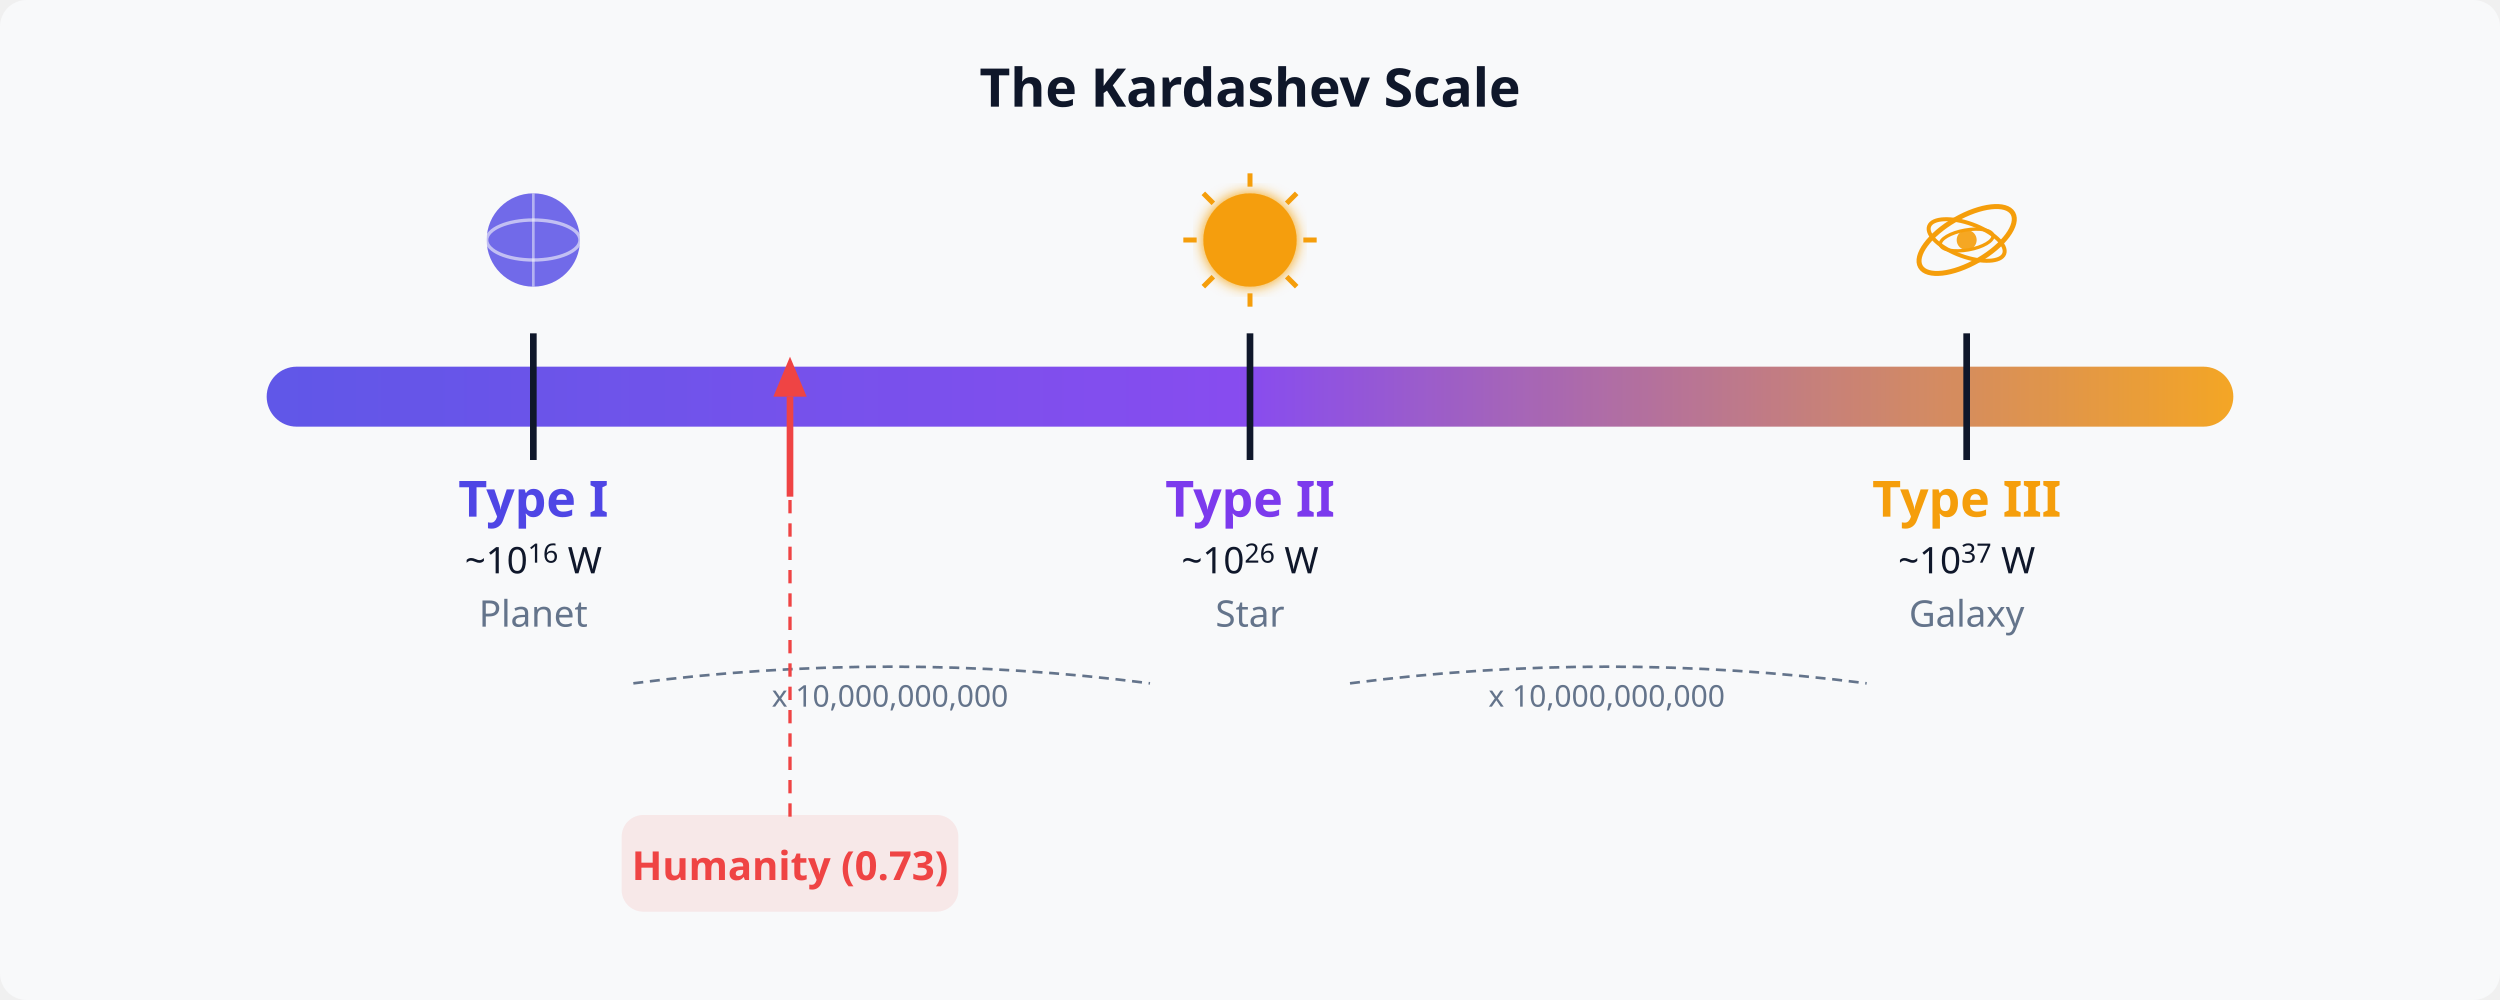
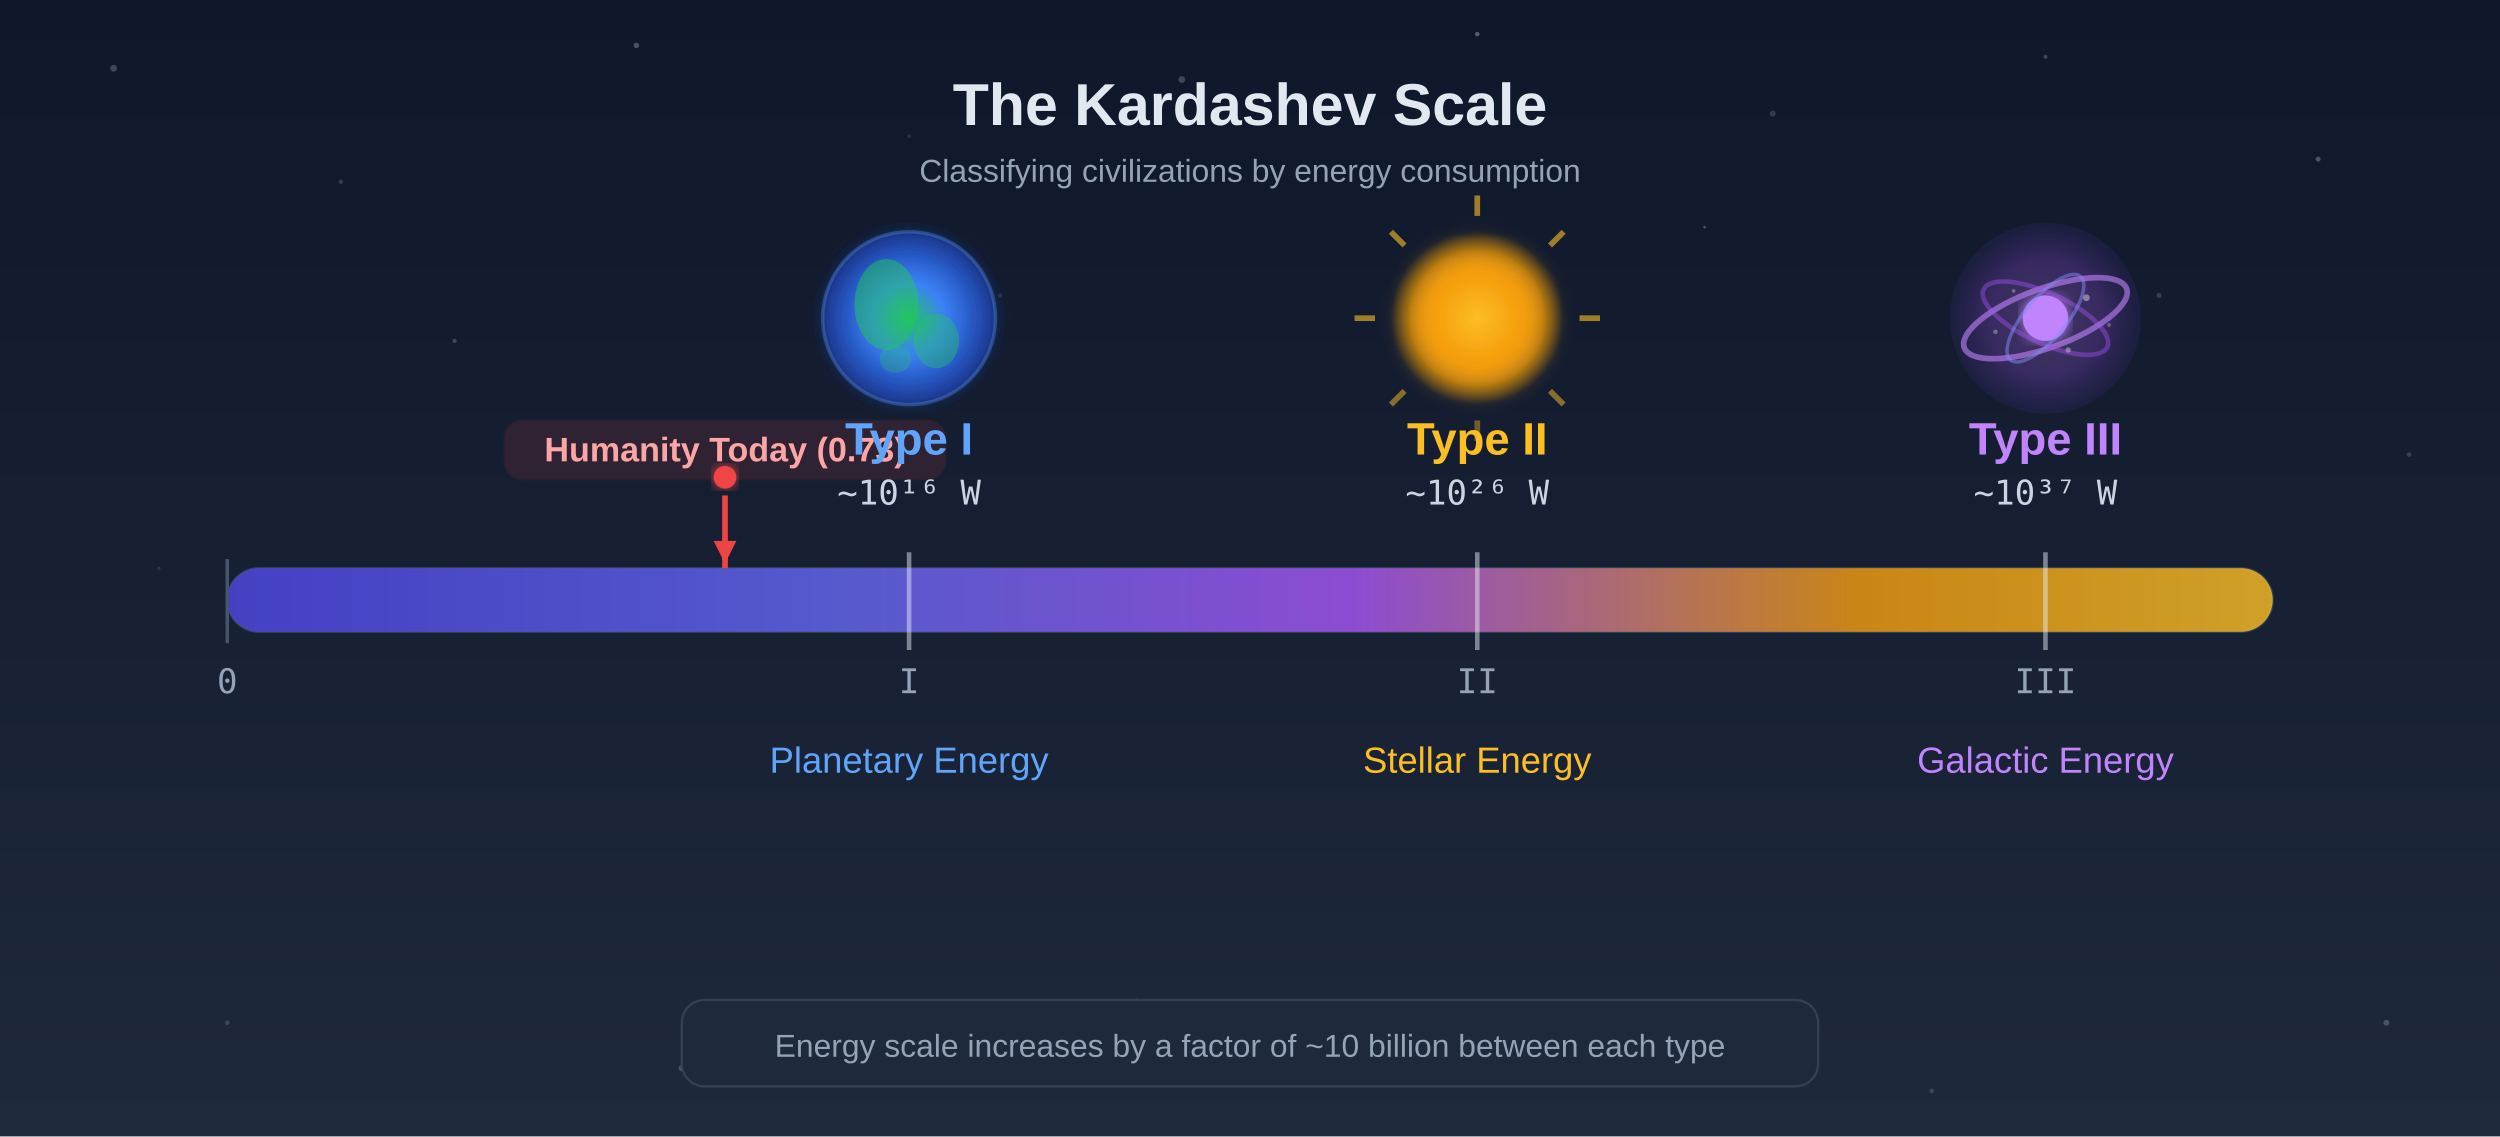
- <svg xmlns="http://www.w3.org/2000/svg" viewBox="0 0 750 300" width="750" height="300">
+ <svg xmlns="http://www.w3.org/2000/svg" viewBox="0 0 1100 500">
  <defs>
-     <linearGradient id="scaleGrad" x1="0%" y1="0%" x2="100%" y2="0%">
+     <linearGradient id="bg" x1="0" y1="0" x2="0" y2="1">
+       <stop offset="0%" stop-color="#0f172a" />
+       <stop offset="100%" stop-color="#1e293b" />
+     </linearGradient>
+     <linearGradient id="scaleBar" x1="0" y1="0" x2="1" y2="0">
      <stop offset="0%" stop-color="#4f46e5" />
-       <stop offset="50%" stop-color="#7c3aed" />
-       <stop offset="100%" stop-color="#f59e0b" />
+       <stop offset="30%" stop-color="#6366f1" />
+       <stop offset="55%" stop-color="#a855f7" />
+       <stop offset="80%" stop-color="#f59e0b" />
+       <stop offset="100%" stop-color="#fbbf24" />
    </linearGradient>
+     <radialGradient id="sunGlow" cx="0.5" cy="0.5" r="0.5">
+       <stop offset="0%" stop-color="#fbbf24" />
+       <stop offset="50%" stop-color="#f59e0b" />
+       <stop offset="100%" stop-color="#f59e0b" stop-opacity="0" />
+     </radialGradient>
+     <radialGradient id="earthGlow" cx="0.5" cy="0.5" r="0.5">
+       <stop offset="0%" stop-color="#22c55e" />
+       <stop offset="40%" stop-color="#3b82f6" />
+       <stop offset="100%" stop-color="#1e40af" stop-opacity="0.5" />
+     </radialGradient>
+     <radialGradient id="galaxyGlow" cx="0.5" cy="0.5" r="0.5">
+       <stop offset="0%" stop-color="#c084fc" />
+       <stop offset="60%" stop-color="#a855f7" />
+       <stop offset="100%" stop-color="#7c3aed" stop-opacity="0.3" />
+     </radialGradient>
    <filter id="glow">
-       <feGaussianBlur stdDeviation="2" result="blur" />
+       <feGaussianBlur stdDeviation="3" result="blur" />
+       <feMerge>
+         <feMergeNode in="blur" />
+         <feMergeNode in="SourceGraphic" />
+       </feMerge>
+     </filter>
+     <filter id="softGlow">
+       <feGaussianBlur stdDeviation="6" result="blur" />
      <feMerge>
        <feMergeNode in="blur" />
        <feMergeNode in="SourceGraphic" />
      </feMerge>
    </filter>
  </defs>
-   <rect width="750" height="300" fill="#f8f9fa" rx="8" />
-   <text x="375" y="32" text-anchor="middle" font-family="system-ui, sans-serif" font-size="16" font-weight="700" fill="#0f172a">The Kardashev Scale</text>
-   <rect x="80" y="110" width="590" height="18" rx="9" fill="url(#scaleGrad)" opacity="0.9" />
-   <line x1="160" y1="100" x2="160" y2="138" stroke="#0f172a" stroke-width="2" />
-   <circle cx="160" cy="72" r="14" fill="#4f46e5" opacity="0.8" />
-   <ellipse cx="160" cy="72" rx="14" ry="6" fill="none" stroke="#f8f9fa" stroke-width="1" opacity="0.6" />
-   <line x1="160" y1="58" x2="160" y2="86" stroke="#f8f9fa" stroke-width="0.8" opacity="0.5" />
-   <text x="160" y="155" text-anchor="middle" font-family="system-ui, sans-serif" font-size="15" font-weight="700" fill="#4f46e5">Type I</text>
-   <text x="160" y="172" text-anchor="middle" font-family="system-ui, sans-serif" font-size="11" fill="#0f172a">~10<tspan baseline-shift="super" font-size="8">16</tspan> W</text>
-   <text x="160" y="188" text-anchor="middle" font-family="system-ui, sans-serif" font-size="11" fill="#64748b">Planet</text>
-   <line x1="375" y1="100" x2="375" y2="138" stroke="#0f172a" stroke-width="2" />
-   <circle cx="375" cy="72" r="14" fill="#f59e0b" filter="url(#glow)" />
-   <line x1="375" y1="52" x2="375" y2="56" stroke="#f59e0b" stroke-width="1.5" />
-   <line x1="375" y1="88" x2="375" y2="92" stroke="#f59e0b" stroke-width="1.5" />
-   <line x1="355" y1="72" x2="359" y2="72" stroke="#f59e0b" stroke-width="1.5" />
-   <line x1="391" y1="72" x2="395" y2="72" stroke="#f59e0b" stroke-width="1.5" />
-   <line x1="361" y1="58" x2="364" y2="61" stroke="#f59e0b" stroke-width="1.5" />
-   <line x1="386" y1="83" x2="389" y2="86" stroke="#f59e0b" stroke-width="1.5" />
-   <line x1="361" y1="86" x2="364" y2="83" stroke="#f59e0b" stroke-width="1.5" />
-   <line x1="386" y1="61" x2="389" y2="58" stroke="#f59e0b" stroke-width="1.5" />
-   <text x="375" y="155" text-anchor="middle" font-family="system-ui, sans-serif" font-size="15" font-weight="700" fill="#7c3aed">Type II</text>
-   <text x="375" y="172" text-anchor="middle" font-family="system-ui, sans-serif" font-size="11" fill="#0f172a">~10<tspan baseline-shift="super" font-size="8">26</tspan> W</text>
-   <text x="375" y="188" text-anchor="middle" font-family="system-ui, sans-serif" font-size="11" fill="#64748b">Star</text>
-   <line x1="590" y1="100" x2="590" y2="138" stroke="#0f172a" stroke-width="2" />
-   <g transform="translate(590,72)">
-     <ellipse cx="0" cy="0" rx="16" ry="7" fill="none" stroke="#f59e0b" stroke-width="1.5" transform="rotate(-30)" />
-     <ellipse cx="0" cy="0" rx="12" ry="5" fill="none" stroke="#f59e0b" stroke-width="1.2" transform="rotate(20)" />
-     <ellipse cx="0" cy="0" rx="8" ry="3" fill="none" stroke="#f59e0b" stroke-width="1" transform="rotate(-10)" />
-     <circle cx="0" cy="0" r="3" fill="#f59e0b" opacity="0.9" />
+   <rect width="1100" height="500" fill="url(#bg)" />
+   <circle cx="50" cy="30" r="1.5" fill="white" opacity="0.2" />
+   <circle cx="150" cy="80" r="1" fill="white" opacity="0.15" />
+   <circle cx="280" cy="20" r="1.2" fill="white" opacity="0.25" />
+   <circle cx="400" cy="60" r="0.8" fill="white" opacity="0.1" />
+   <circle cx="520" cy="35" r="1.5" fill="white" opacity="0.2" />
+   <circle cx="650" cy="15" r="1" fill="white" opacity="0.3" />
+   <circle cx="780" cy="50" r="1.3" fill="white" opacity="0.15" />
+   <circle cx="900" cy="25" r="0.9" fill="white" opacity="0.2" />
+   <circle cx="1020" cy="70" r="1.1" fill="white" opacity="0.25" />
+   <circle cx="100" cy="450" r="1" fill="white" opacity="0.15" />
+   <circle cx="300" cy="470" r="1.4" fill="white" opacity="0.2" />
+   <circle cx="500" cy="440" r="0.8" fill="white" opacity="0.1" />
+   <circle cx="700" cy="460" r="1.2" fill="white" opacity="0.25" />
+   <circle cx="850" cy="480" r="1" fill="white" opacity="0.15" />
+   <circle cx="1050" cy="450" r="1.3" fill="white" opacity="0.2" />
+   <circle cx="70" cy="250" r="0.7" fill="white" opacity="0.1" />
+   <circle cx="1060" cy="200" r="1" fill="white" opacity="0.15" />
+   <circle cx="200" cy="150" r="0.9" fill="white" opacity="0.2" />
+   <circle cx="950" cy="130" r="1.1" fill="white" opacity="0.15" />
+   <circle cx="440" cy="130" r="1" fill="white" opacity="0.1" />
+   <circle cx="750" cy="100" r="0.6" fill="white" opacity="0.25" />
+   <text x="550" y="55" text-anchor="middle" font-family="'Segoe UI', Arial, sans-serif" font-size="26" font-weight="bold" fill="#e2e8f0">The Kardashev Scale</text>
+   <text x="550" y="80" text-anchor="middle" font-family="'Segoe UI', Arial, sans-serif" font-size="14" fill="#94a3b8">Classifying civilizations by energy consumption</text>
+   <rect x="100" y="250" width="900" height="28" rx="14" fill="#1e293b" stroke="#334155" stroke-width="1" />
+   <rect x="100" y="250" width="900" height="28" rx="14" fill="url(#scaleBar)" opacity="0.8" />
+   <line x1="100" y1="246" x2="100" y2="283" stroke="#475569" stroke-width="1.5" />
+   <line x1="400" y1="243" x2="400" y2="286" stroke="#e2e8f0" stroke-width="2" opacity="0.5" />
+   <line x1="650" y1="243" x2="650" y2="286" stroke="#e2e8f0" stroke-width="2" opacity="0.5" />
+   <line x1="900" y1="243" x2="900" y2="286" stroke="#e2e8f0" stroke-width="2" opacity="0.5" />
+   <text x="100" y="305" text-anchor="middle" font-family="monospace" font-size="15" fill="#94a3b8">0</text>
+   <text x="400" y="305" text-anchor="middle" font-family="monospace" font-size="15" fill="#94a3b8">I</text>
+   <text x="650" y="305" text-anchor="middle" font-family="monospace" font-size="15" fill="#94a3b8">II</text>
+   <text x="900" y="305" text-anchor="middle" font-family="monospace" font-size="15" fill="#94a3b8">III</text>
+   <line x1="319" y1="218" x2="319" y2="250" stroke="#ef4444" stroke-width="2.5" />
+   <polygon points="319,248 314,238 324,238" fill="#ef4444" />
+   <circle cx="319" cy="210" r="5" fill="#ef4444" filter="url(#glow)">
+     <animate attributeName="r" values="5;7;5" dur="2s" repeatCount="indefinite" />
+     <animate attributeName="opacity" values="1;0.7;1" dur="2s" repeatCount="indefinite" />
+   </circle>
+   <rect x="222" y="185" width="194" height="26" rx="8" fill="#ef4444" opacity="0.12" stroke="#ef4444" stroke-width="1" stroke-opacity="0.4" />
+   <text x="319" y="203" text-anchor="middle" font-family="'Segoe UI', Arial, sans-serif" font-size="15" font-weight="bold" fill="#fca5a5">Humanity Today (0.73)</text>
+   <g transform="translate(400, 140)">
+     <circle cx="0" cy="0" r="38" fill="url(#earthGlow)" filter="url(#glow)" />
+     <ellipse cx="-10" cy="-6" rx="14" ry="20" fill="#22c55e" opacity="0.5" />
+     <ellipse cx="12" cy="10" rx="10" ry="12" fill="#22c55e" opacity="0.4" />
+     <ellipse cx="-6" cy="18" rx="7" ry="6" fill="#22c55e" opacity="0.3" />
+     <circle cx="0" cy="0" r="38" fill="none" stroke="#60a5fa" stroke-width="1.5" opacity="0.3" />
+     <text x="0" y="60" text-anchor="middle" font-family="'Segoe UI', Arial, sans-serif" font-size="20" font-weight="bold" fill="#60a5fa">Type I</text>
+     <text x="0" y="82" text-anchor="middle" font-family="monospace" font-size="15" fill="#cbd5e1">~10¹⁶ W</text>
  </g>
-   <text x="590" y="155" text-anchor="middle" font-family="system-ui, sans-serif" font-size="15" font-weight="700" fill="#f59e0b">Type III</text>
-   <text x="590" y="172" text-anchor="middle" font-family="system-ui, sans-serif" font-size="11" fill="#0f172a">~10<tspan baseline-shift="super" font-size="8">37</tspan> W</text>
-   <text x="590" y="188" text-anchor="middle" font-family="system-ui, sans-serif" font-size="11" fill="#64748b">Galaxy</text>
-   <text x="267" y="212" text-anchor="middle" font-family="system-ui, sans-serif" font-size="9" fill="#64748b">x 10,000,000,000</text>
-   <path d="M190,205 Q267,195 345,205" fill="none" stroke="#64748b" stroke-width="0.8" stroke-dasharray="3,2" />
-   <text x="482" y="212" text-anchor="middle" font-family="system-ui, sans-serif" font-size="9" fill="#64748b">x 10,000,000,000</text>
-   <path d="M405,205 Q482,195 560,205" fill="none" stroke="#64748b" stroke-width="0.8" stroke-dasharray="3,2" />
-   <g transform="translate(237,119)">
-     <polygon points="0,-12 -5,0 5,0" fill="#ef4444" />
-     <line x1="0" y1="0" x2="0" y2="30" stroke="#ef4444" stroke-width="2" />
+   <text x="400" y="340" text-anchor="middle" font-family="'Segoe UI', Arial, sans-serif" font-size="16" fill="#60a5fa">Planetary Energy</text>
+   <g transform="translate(650, 140)">
+     <circle cx="0" cy="0" r="30" fill="#fbbf24" opacity="0.15" filter="url(#softGlow)" />
+     <circle cx="0" cy="0" r="38" fill="url(#sunGlow)" filter="url(#glow)" />
+     <line x1="0" y1="-45" x2="0" y2="-54" stroke="#fbbf24" stroke-width="2.5" opacity="0.6" />
+     <line x1="32" y1="-32" x2="38" y2="-38" stroke="#fbbf24" stroke-width="2.5" opacity="0.6" />
+     <line x1="45" y1="0" x2="54" y2="0" stroke="#fbbf24" stroke-width="2.5" opacity="0.6" />
+     <line x1="32" y1="32" x2="38" y2="38" stroke="#fbbf24" stroke-width="2.5" opacity="0.5" />
+     <line x1="0" y1="45" x2="0" y2="54" stroke="#fbbf24" stroke-width="2.5" opacity="0.4" />
+     <line x1="-32" y1="32" x2="-38" y2="38" stroke="#fbbf24" stroke-width="2.5" opacity="0.5" />
+     <line x1="-45" y1="0" x2="-54" y2="0" stroke="#fbbf24" stroke-width="2.5" opacity="0.6" />
+     <line x1="-32" y1="-32" x2="-38" y2="-38" stroke="#fbbf24" stroke-width="2.5" opacity="0.6" />
+     <text x="0" y="60" text-anchor="middle" font-family="'Segoe UI', Arial, sans-serif" font-size="20" font-weight="bold" fill="#fbbf24">Type II</text>
+     <text x="0" y="82" text-anchor="middle" font-family="monospace" font-size="15" fill="#cbd5e1">~10²⁶ W</text>
  </g>
-   <rect x="187" y="245" width="100" height="28" rx="6" fill="#ef4444" opacity="0.1" stroke="#ef4444" stroke-width="1" />
-   <text x="237" y="264" text-anchor="middle" font-family="system-ui, sans-serif" font-size="12" font-weight="700" fill="#ef4444">Humanity (0.73)</text>
-   <line x1="237" y1="245" x2="237" y2="149" stroke="#ef4444" stroke-width="1" stroke-dasharray="4,3" />
+   <text x="650" y="340" text-anchor="middle" font-family="'Segoe UI', Arial, sans-serif" font-size="16" fill="#fbbf24">Stellar Energy</text>
+   <g transform="translate(900, 140)">
+     <circle cx="0" cy="0" r="42" fill="url(#galaxyGlow)" opacity="0.25" />
+     <circle cx="0" cy="0" r="10" fill="#c084fc" filter="url(#glow)" />
+     <ellipse cx="0" cy="0" rx="38" ry="13" fill="none" stroke="#c084fc" stroke-width="2.5" opacity="0.6" transform="rotate(-20)" />
+     <ellipse cx="0" cy="0" rx="30" ry="11" fill="none" stroke="#a855f7" stroke-width="2" opacity="0.4" transform="rotate(25)" />
+     <ellipse cx="0" cy="0" rx="24" ry="9" fill="none" stroke="#818cf8" stroke-width="1.5" opacity="0.5" transform="rotate(-50)" />
+     <circle cx="18" cy="-9" r="1.5" fill="white" opacity="0.4" />
+     <circle cx="-22" cy="6" r="1" fill="white" opacity="0.3" />
+     <circle cx="10" cy="14" r="1.2" fill="white" opacity="0.35" />
+     <circle cx="-14" cy="-12" r="0.8" fill="white" opacity="0.3" />
+     <circle cx="28" cy="3" r="0.9" fill="white" opacity="0.25" />
+     <text x="0" y="60" text-anchor="middle" font-family="'Segoe UI', Arial, sans-serif" font-size="20" font-weight="bold" fill="#c084fc">Type III</text>
+     <text x="0" y="82" text-anchor="middle" font-family="monospace" font-size="15" fill="#cbd5e1">~10³⁷ W</text>
+   </g>
+   <text x="900" y="340" text-anchor="middle" font-family="'Segoe UI', Arial, sans-serif" font-size="16" fill="#c084fc">Galactic Energy</text>
+   <rect x="300" y="440" width="500" height="38" rx="10" fill="#1e293b" stroke="#334155" stroke-width="1" />
+   <text x="550" y="465" text-anchor="middle" font-family="'Segoe UI', Arial, sans-serif" font-size="14" fill="#94a3b8">Energy scale increases by a factor of ~10 billion between each type</text>
</svg>
